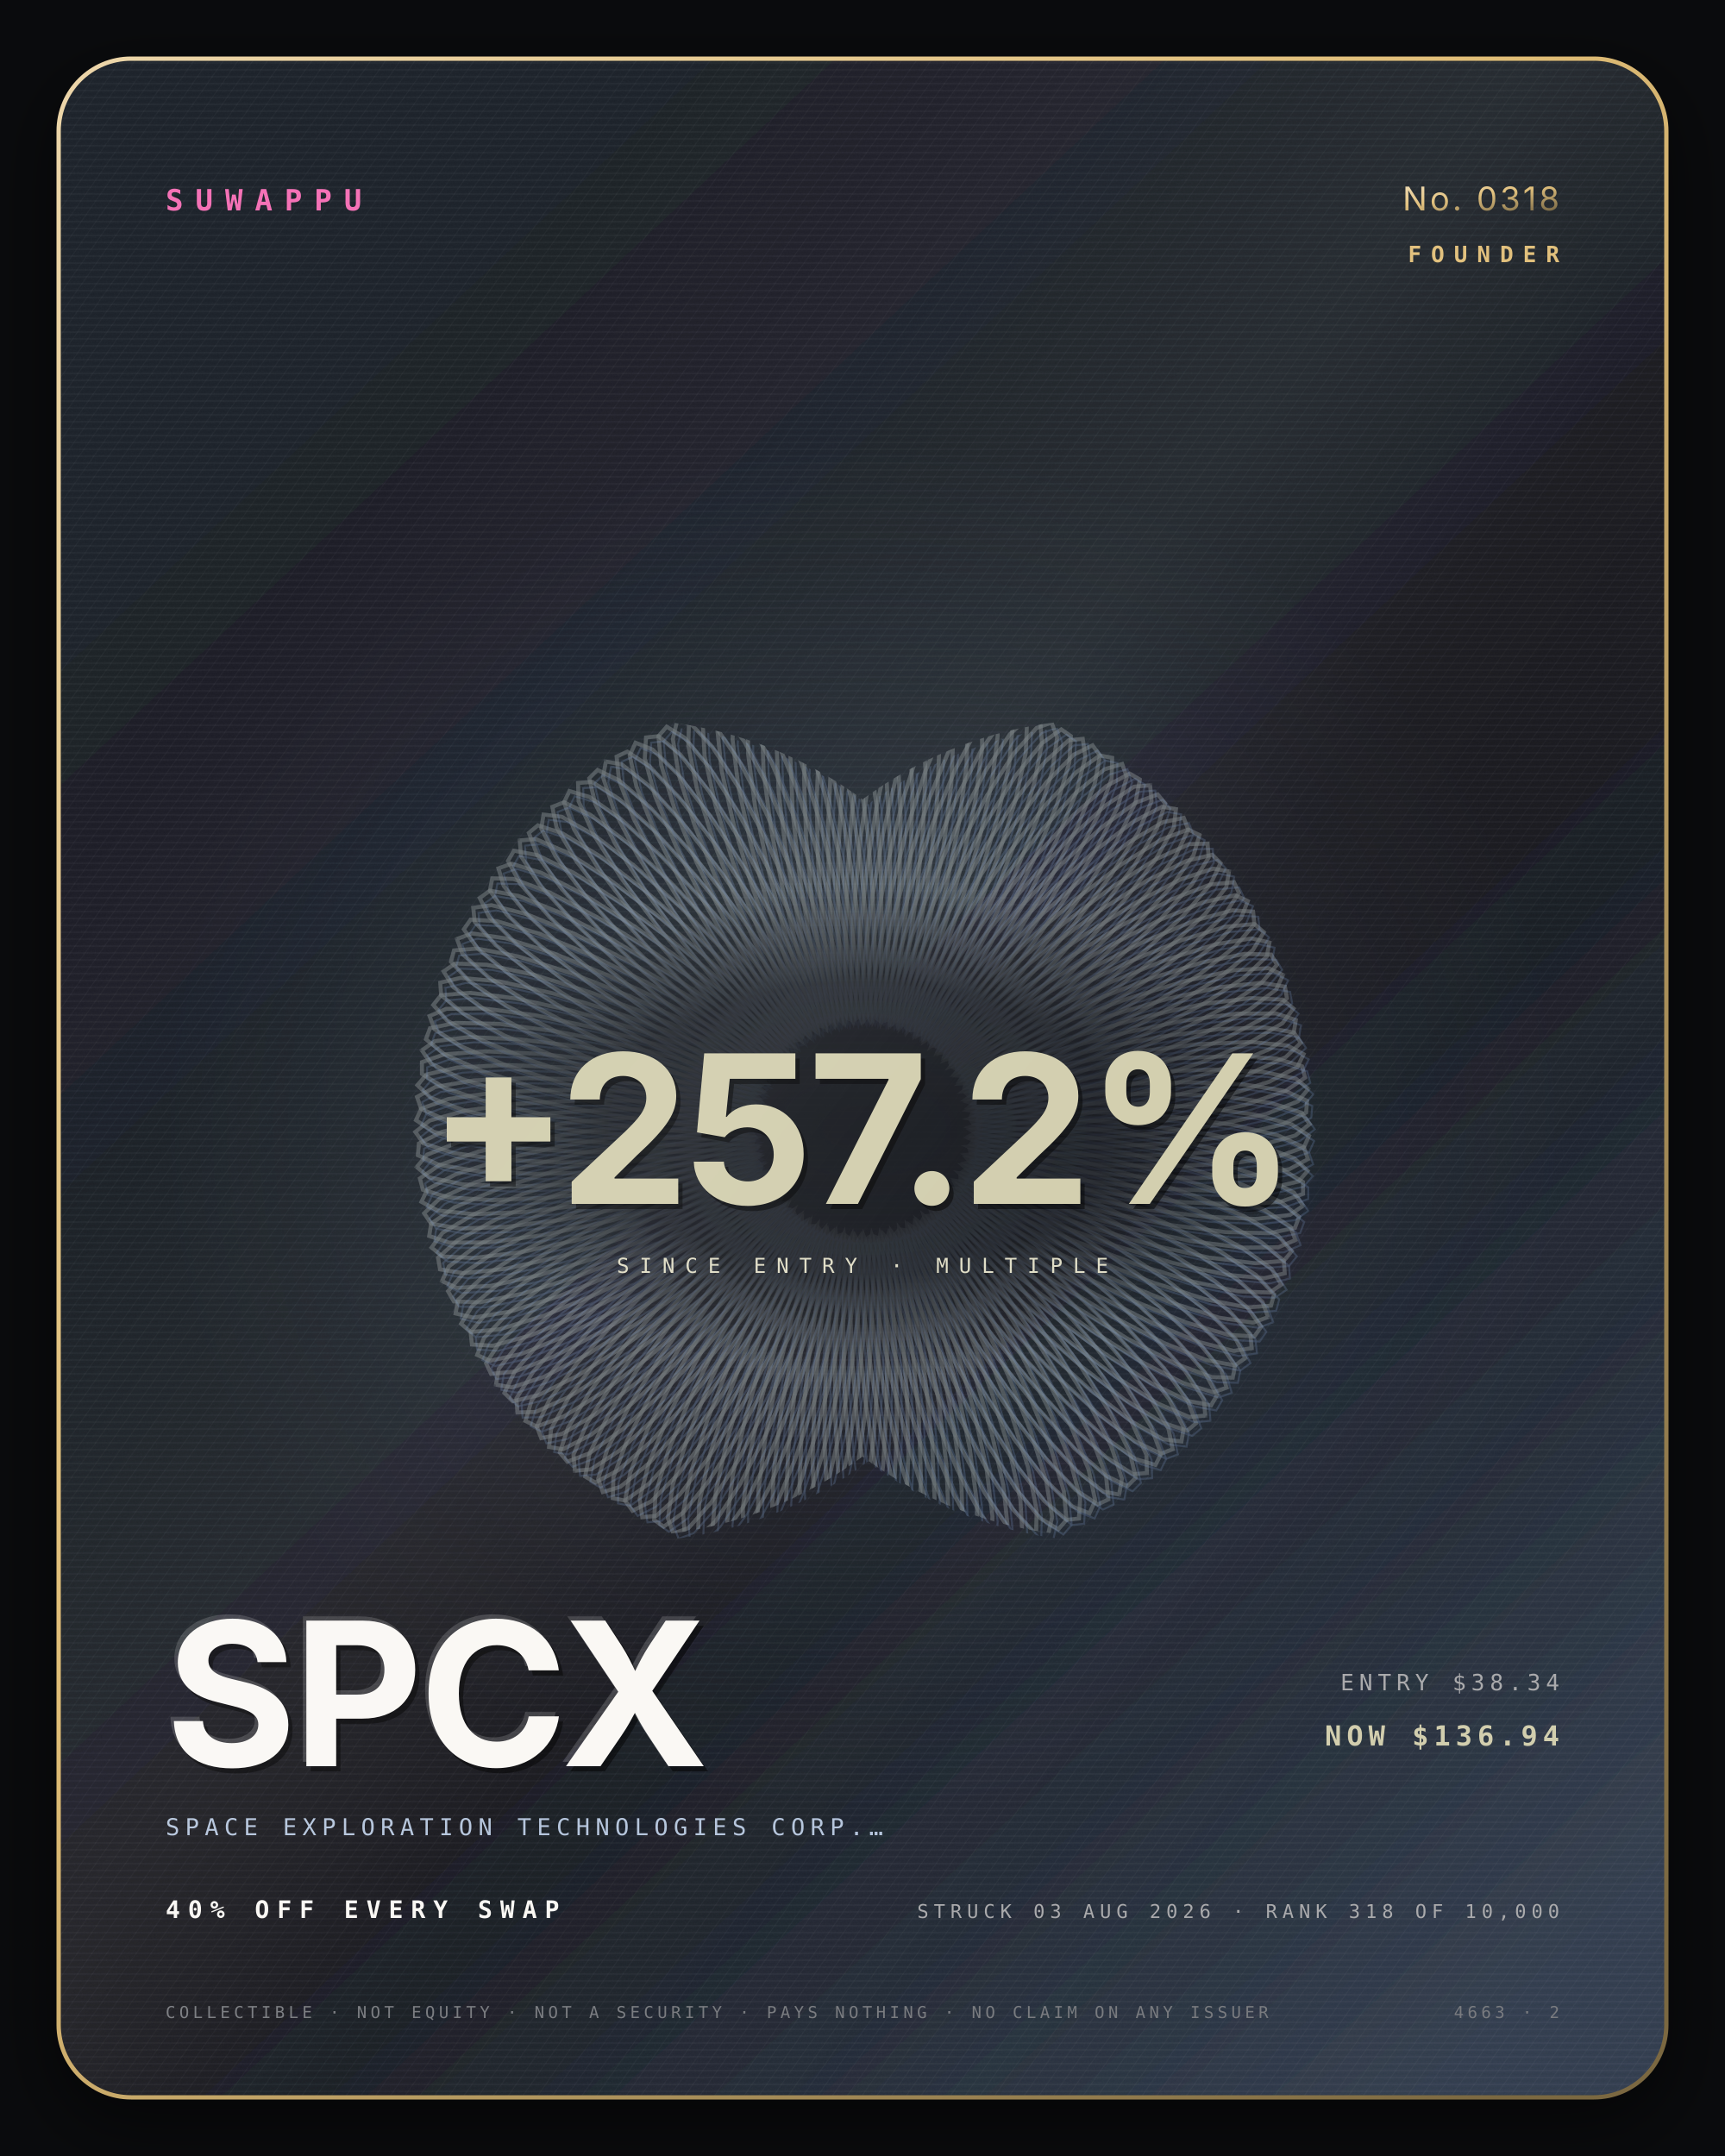
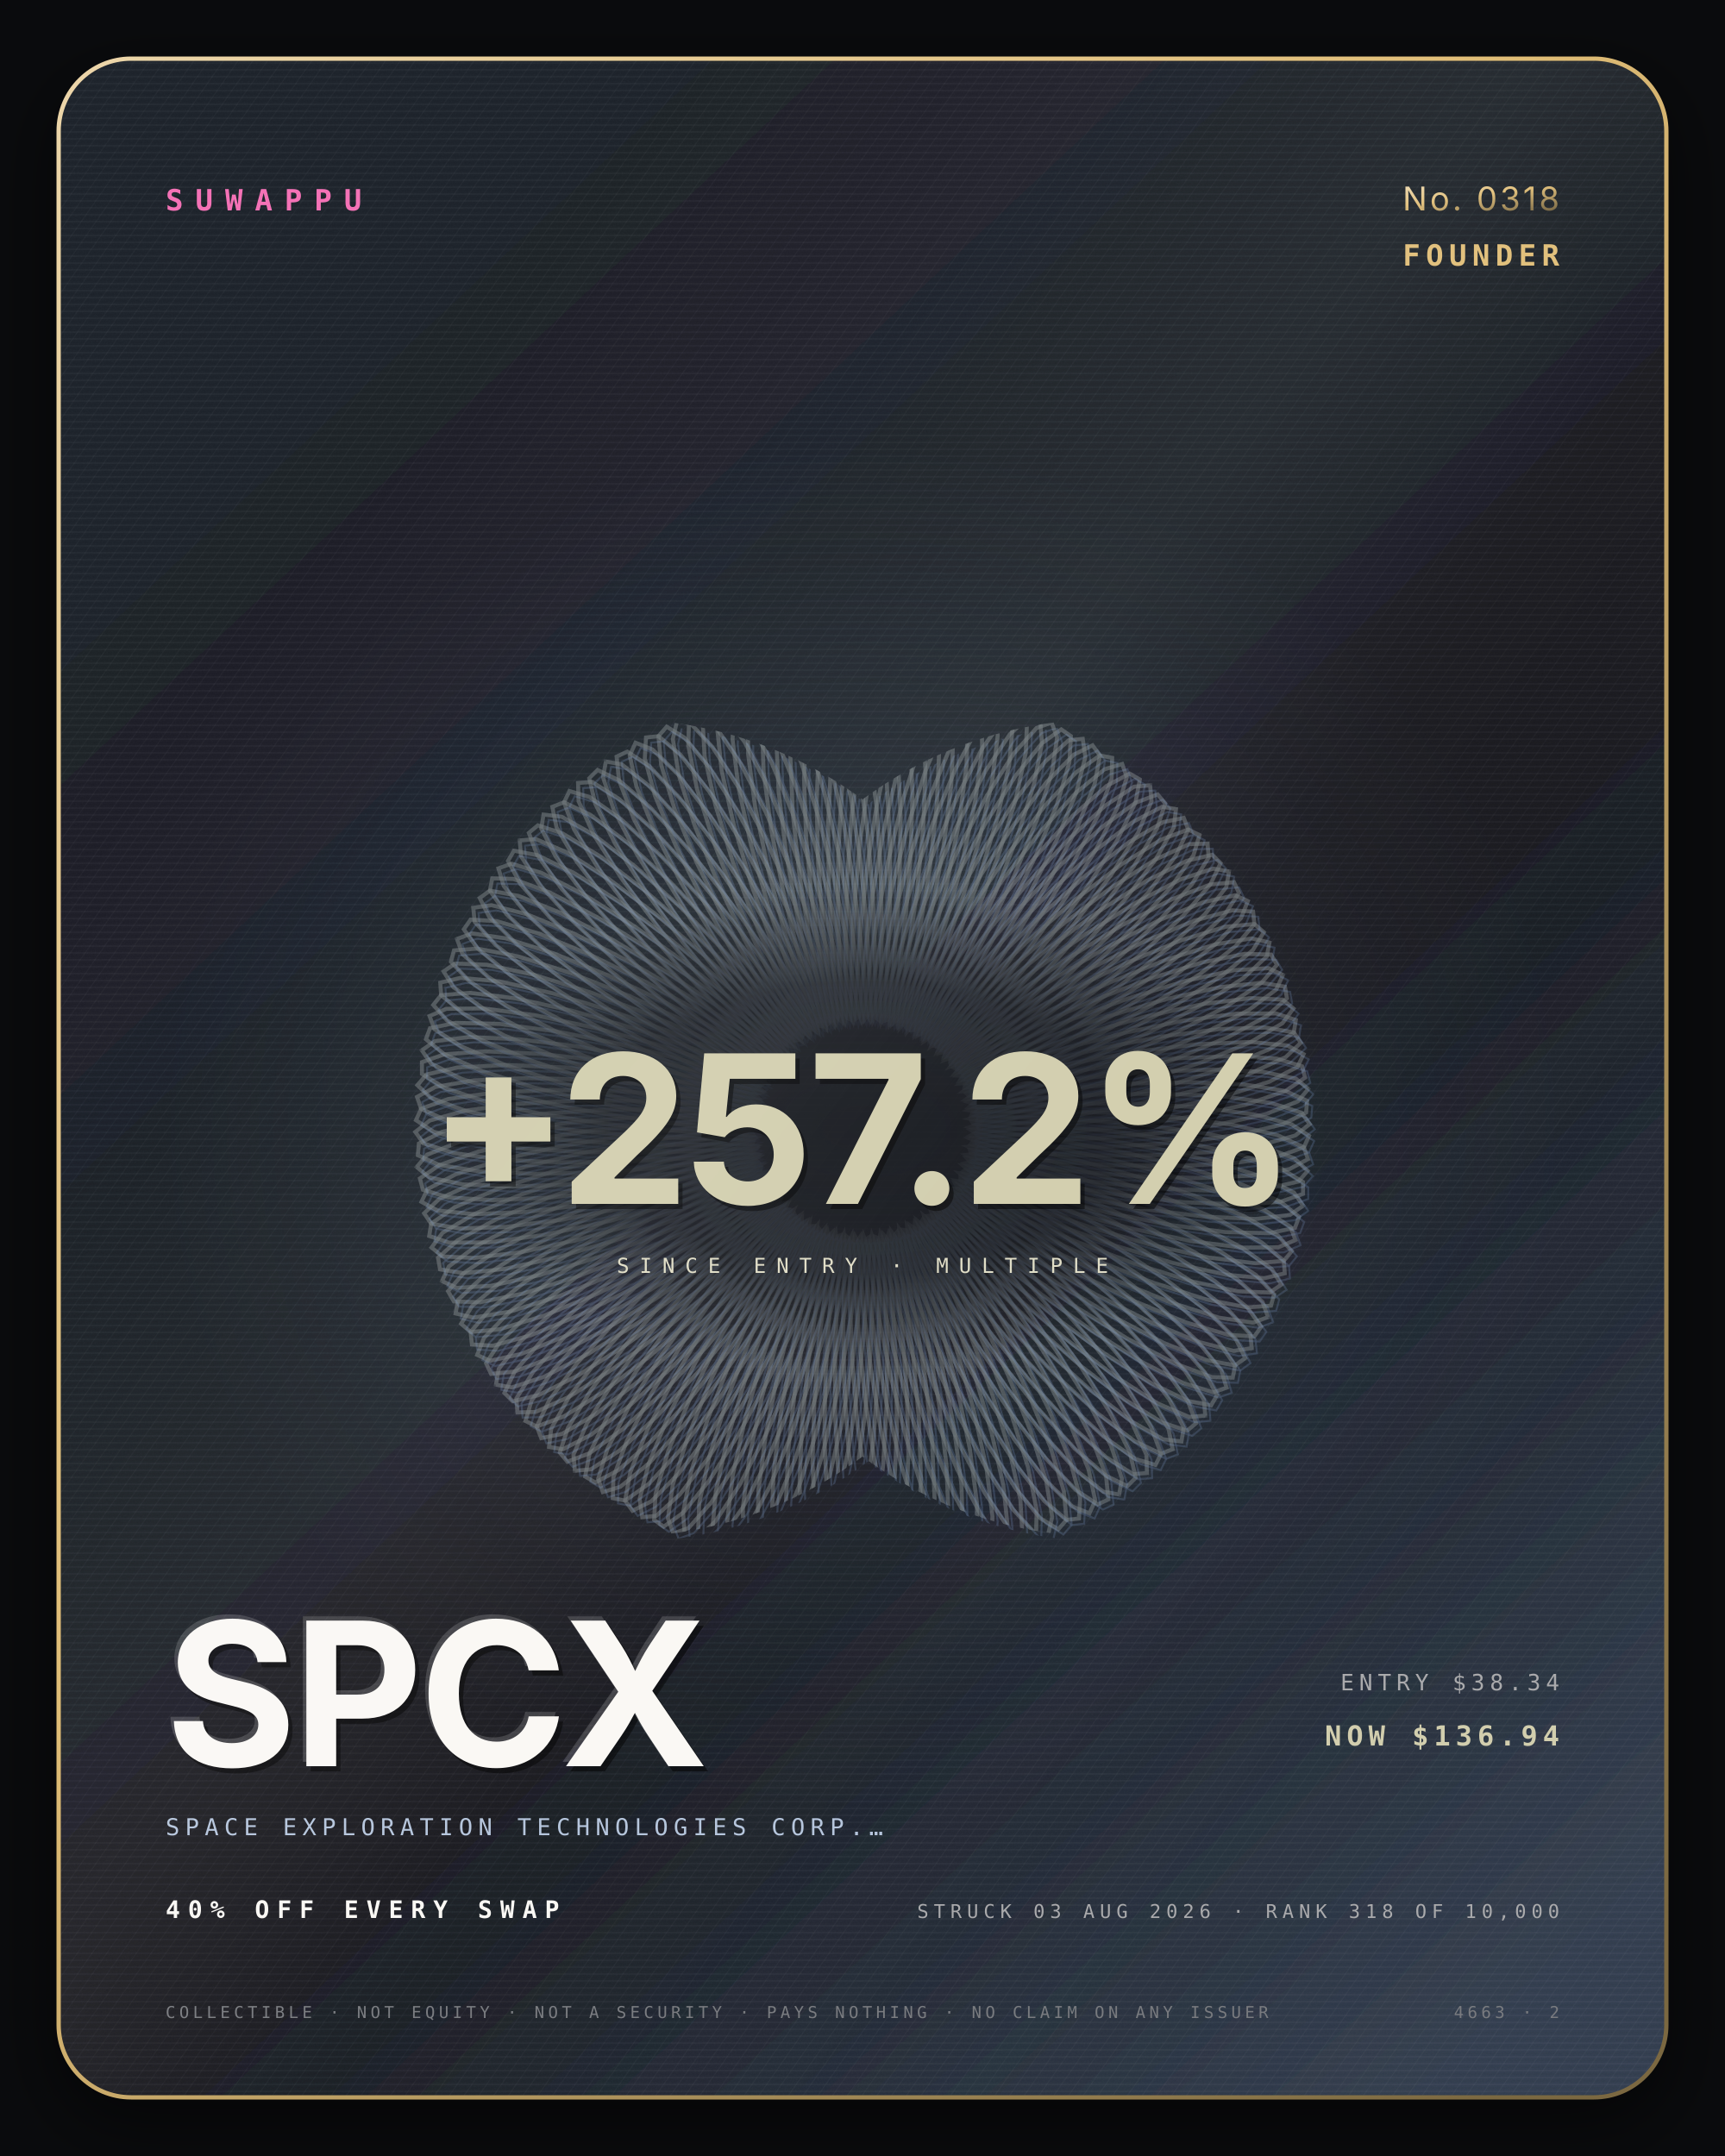
<svg xmlns="http://www.w3.org/2000/svg" width="1000" height="1250" viewBox="0 0 1000 1250" role="img" aria-label="SPCX position card">
  <defs>
    <clipPath id="cut">
      <circle cx="359" cy="654" r="237" />
      <circle cx="641" cy="654" r="237" />
    </clipPath>
    <clipPath id="card">
      <rect x="34" y="34" width="932" height="1182" rx="42" />
    </clipPath>
    <linearGradient id="mgrad" x1="0" y1="0" x2="0.9" y2="1">
      <stop offset="0" stop-color="#ecd6aa" />
      <stop offset="0.45" stop-color="#e0bd76" />
      <stop offset="1" stop-color="#7b6841" />
    </linearGradient>
    <linearGradient id="sheen" x1="0" y1="0" x2="1" y2="1">
      <stop offset="0.22" stop-color="#ffffff" stop-opacity="0" />
      <stop offset="0.46" stop-color="#ffffff" stop-opacity="0.065" />
      <stop offset="0.58" stop-color="#ffffff" stop-opacity="0.015" />
      <stop offset="0.80" stop-color="#ffffff" stop-opacity="0" />
    </linearGradient>
    <pattern id="brush" width="1000" height="4" patternUnits="userSpaceOnUse">
      <line x1="0" y1="0.5" x2="1000" y2="0.5" stroke="#ffffff" stroke-opacity="0.028" stroke-width="1" />
      <line x1="0" y1="2.5" x2="1000" y2="2.5" stroke="#000000" stroke-opacity="0.020" stroke-width="1" />
    </pattern>
    <filter id="drop" x="-6%" y="-6%" width="112%" height="112%">
      <feDropShadow dx="0" dy="14" stdDeviation="20" flood-color="#000000" flood-opacity="0.55" />
    </filter>
    <filter id="grain">
      <feTurbulence type="fractalNoise" baseFrequency="0.9" numOctaves="2" seed="7" stitchTiles="stitch" />
      <feColorMatrix type="matrix" values="0 0 0 0 0.5 0 0 0 0 0.5 0 0 0 0 0.5 0 0 0 0.04 0" />
    </filter>
+     <radialGradient id="fadeg" gradientUnits="userSpaceOnUse" cx="500.0" cy="654" r="259.44">
+       <stop offset="0.55" stop-color="#ffffff" />
+       <stop offset="1" stop-color="#000000" />
+     </radialGradient>
+     <mask id="fade">
+       <circle cx="500.0" cy="654" r="259.44" fill="url(#fadeg)" />
+     </mask>
    <radialGradient id="vig" cx="0.5" cy="0.42" r="0.75">
      <stop offset="0.55" stop-color="#000000" stop-opacity="0" />
      <stop offset="1" stop-color="#000000" stop-opacity="0.34" />
    </radialGradient>
    <path id="e1" d="M759.4 654.0L752.8 660.6L733.8 666.3L705.0 670.1L670.2 671.9L634.2 671.7L601.6 670.1L576.9 668.2L563.0 667.4L561.7 668.8L572.9 673.5L594.7 682.1L624.0 694.3L656.5 709.4L687.6 726.0L713.0 742.2L729.2 756.1L734.0 765.6L726.9 769.6L708.7 767.3L682.0 759.1L650.3 746.1L617.7 730.4L588.3 714.7L565.6 701.7L552.1 693.9L548.8 693.5L555.5 701.4L570.5 717.5L591.1 740.4L613.7 767.7L635.0 796.3L651.8 822.6L661.5 843.1L662.9 855.2L655.9 857.2L641.4 848.7L621.5 830.8L598.8 806.1L576.0 778.0L555.8 750.6L540.2 728.0L530.5 713.8L526.9 710.3L528.8 718.7L534.9 738.2L543.3 766.7L552.0 800.8L559.1 836.0L563.3 867.7L563.7 891.8L560.3 905.1L553.5 905.7L544.4 893.5L534.2 870.1L524.3 838.8L515.7 803.7L509.1 769.7L504.6 741.5L501.8 722.8L500.0 716.3L498.2 722.8L495.4 741.5L490.9 769.7L484.3 803.7L475.7 838.8L465.8 870.1L455.6 893.5L446.5 905.7L439.7 905.1L436.3 891.8L436.7 867.7L440.9 836.0L448.0 800.8L456.7 766.7L465.1 738.2L471.2 718.7L473.1 710.3L469.5 713.8L459.8 728.0L444.2 750.6L424.0 778.0L401.2 806.1L378.5 830.8L358.6 848.7L344.1 857.2L337.1 855.2L338.5 843.1L348.2 822.6L365.0 796.3L386.3 767.7L408.9 740.4L429.5 717.5L444.5 701.4L451.2 693.5L447.9 693.9L434.4 701.7L411.7 714.7L382.3 730.4L349.7 746.1L318.0 759.1L291.3 767.3L273.1 769.6L266.0 765.6L270.8 756.1L287.0 742.2L312.4 726.0L343.5 709.4L376.0 694.3L405.3 682.1L427.1 673.5L438.3 668.8L437.0 667.4L423.1 668.2L398.4 670.1L365.8 671.7L329.8 671.9L295.0 670.1L266.2 666.3L247.2 660.6L240.6 654.0L247.2 647.4L266.2 641.7L295.0 637.9L329.8 636.1L365.8 636.3L398.4 637.9L423.1 639.8L437.0 640.6L438.3 639.2L427.1 634.5L405.3 625.9L376.0 613.7L343.5 598.6L312.4 582.0L287.0 565.8L270.8 551.9L266.0 542.4L273.1 538.4L291.3 540.7L318.0 548.9L349.7 561.9L382.3 577.6L411.7 593.3L434.4 606.3L447.9 614.1L451.2 614.5L444.5 606.6L429.5 590.5L408.9 567.6L386.3 540.3L365.0 511.7L348.2 485.4L338.5 464.9L337.1 452.8L344.1 450.8L358.6 459.3L378.5 477.2L401.2 501.9L424.0 530.0L444.2 557.4L459.8 580.0L469.5 594.2L473.1 597.7L471.2 589.3L465.1 569.8L456.7 541.3L448.0 507.2L440.9 472.0L436.7 440.3L436.3 416.2L439.7 402.9L446.5 402.3L455.6 414.5L465.8 437.9L475.7 469.2L484.3 504.3L490.9 538.3L495.4 566.5L498.2 585.2L500.0 591.7L501.8 585.2L504.6 566.5L509.1 538.3L515.7 504.3L524.3 469.2L534.2 437.9L544.4 414.5L553.5 402.3L560.3 402.9L563.7 416.2L563.3 440.3L559.1 472.0L552.0 507.2L543.3 541.3L534.9 569.8L528.8 589.3L526.9 597.7L530.5 594.2L540.2 580.0L555.8 557.4L576.0 530.0L598.8 501.9L621.5 477.2L641.4 459.3L655.9 450.8L662.9 452.8L661.5 464.9L651.8 485.4L635.0 511.7L613.7 540.3L591.1 567.6L570.5 590.5L555.5 606.6L548.8 614.5L552.1 614.1L565.6 606.3L588.3 593.3L617.7 577.6L650.3 561.9L682.0 548.9L708.7 540.7L726.9 538.4L734.0 542.4L729.2 551.9L713.0 565.8L687.6 582.0L656.5 598.6L624.0 613.7L594.7 625.9L572.9 634.5L561.7 639.2L563.0 640.6L576.9 639.8L601.6 637.9L634.2 636.3L670.2 636.1L705.0 637.9L733.8 641.7L752.8 647.4L759.4 654.0" />
    <linearGradient id="plate" x1="0.1" y1="0" x2="0.85" y2="1">
      <stop offset="0" stop-color="#1e232c" />
      <stop offset="0.62" stop-color="#14171d" />
      <stop offset="1" stop-color="#333e4f" />
    </linearGradient>
    <radialGradient id="bloom" cx="0.5" cy="0.5" r="0.5">
      <stop offset="0" stop-color="#c3bf95" stop-opacity="0.12" />
      <stop offset="0.5" stop-color="#7d9cc9" stop-opacity="0.06" />
      <stop offset="1" stop-color="#7d9cc9" stop-opacity="0" />
    </radialGradient>
    <radialGradient id="clear" cx="0.5" cy="0.5" r="0.5">
      <stop offset="0" stop-color="#14171d" stop-opacity="0.90" />
      <stop offset="0.6" stop-color="#14171d" stop-opacity="0.74" />
      <stop offset="1" stop-color="#14171d" stop-opacity="0" />
    </radialGradient>
    <pattern id="hatch" width="7" height="7" patternUnits="userSpaceOnUse" patternTransform="rotate(35)">
      <line x1="0" y1="0" x2="0" y2="7" stroke="#ffffff" stroke-opacity="0.030" stroke-width="1" />
    </pattern>
  </defs>
  <rect width="1000" height="1250" fill="#0a0b0d" />
  <rect x="34" y="34" width="932" height="1182" rx="42" fill="url(#plate)" filter="url(#drop)" />
  <g clip-path="url(#card)">
    <rect width="1000" height="1250" fill="url(#hatch)" />
    <rect width="1000" height="1250" fill="url(#brush)" />
    <rect width="1000" height="1250" filter="url(#grain)" />
    <ellipse cx="500.0" cy="654" rx="409.44" ry="399.44" fill="url(#bloom)" />
    <g clip-path="url(#cut)" stroke="#9ba3a4" fill="none" stroke-width="2.3" opacity="0.66">
      <use href="#e1" transform="rotate(235.00 500.0 654)" opacity="0.34" />
      <use href="#e1" transform="rotate(250.00 500.0 654)" opacity="0.34" />
      <use href="#e1" transform="rotate(265.00 500.0 654)" opacity="0.34" />
      <use href="#e1" transform="rotate(280.00 500.0 654)" opacity="0.34" />
      <use href="#e1" transform="rotate(295.00 500.0 654)" opacity="0.34" />
      <use href="#e1" transform="rotate(310.00 500.0 654)" opacity="0.34" />
      <use href="#e1" transform="rotate(325.00 500.0 654)" opacity="0.34" />
      <use href="#e1" transform="rotate(340.00 500.0 654)" opacity="0.34" />
      <use href="#e1" transform="rotate(355.00 500.0 654)" opacity="0.34" />
      <use href="#e1" transform="rotate(370.00 500.0 654)" opacity="0.34" />
      <use href="#e1" transform="rotate(385.00 500.0 654)" opacity="0.34" />
      <use href="#e1" transform="rotate(400.00 500.0 654)" opacity="0.34" />
      <use href="#e1" transform="rotate(415.00 500.0 654)" opacity="0.34" />
      <use href="#e1" transform="rotate(430.00 500.0 654)" opacity="0.34" />
      <use href="#e1" transform="rotate(445.00 500.0 654)" opacity="0.34" />
      <use href="#e1" transform="rotate(460.00 500.0 654)" opacity="0.34" />
      <use href="#e1" transform="rotate(475.00 500.0 654)" opacity="0.34" />
      <use href="#e1" transform="rotate(490.00 500.0 654)" opacity="0.34" />
      <use href="#e1" transform="rotate(505.00 500.0 654)" opacity="0.34" />
      <use href="#e1" transform="rotate(520.00 500.0 654)" opacity="0.34" />
      <use href="#e1" transform="rotate(535.00 500.0 654)" opacity="0.34" />
      <use href="#e1" transform="rotate(550.00 500.0 654)" opacity="0.34" />
      <use href="#e1" transform="rotate(565.00 500.0 654)" opacity="0.34" />
      <use href="#e1" transform="rotate(580.00 500.0 654)" opacity="0.34" />
    </g>
    <g clip-path="url(#cut)" stroke="#7d9cc9" fill="none" stroke-width="1.1" opacity="0.40" transform="translate(3 3)">
      <use href="#e1" transform="rotate(235.00 500.0 654)" opacity="0.34" />
      <use href="#e1" transform="rotate(250.00 500.0 654)" opacity="0.34" />
      <use href="#e1" transform="rotate(265.00 500.0 654)" opacity="0.34" />
      <use href="#e1" transform="rotate(280.00 500.0 654)" opacity="0.34" />
      <use href="#e1" transform="rotate(295.00 500.0 654)" opacity="0.34" />
      <use href="#e1" transform="rotate(310.00 500.0 654)" opacity="0.34" />
      <use href="#e1" transform="rotate(325.00 500.0 654)" opacity="0.34" />
      <use href="#e1" transform="rotate(340.00 500.0 654)" opacity="0.34" />
      <use href="#e1" transform="rotate(355.00 500.0 654)" opacity="0.34" />
      <use href="#e1" transform="rotate(370.00 500.0 654)" opacity="0.34" />
      <use href="#e1" transform="rotate(385.00 500.0 654)" opacity="0.34" />
      <use href="#e1" transform="rotate(400.00 500.0 654)" opacity="0.34" />
      <use href="#e1" transform="rotate(415.00 500.0 654)" opacity="0.34" />
      <use href="#e1" transform="rotate(430.00 500.0 654)" opacity="0.34" />
      <use href="#e1" transform="rotate(445.00 500.0 654)" opacity="0.34" />
      <use href="#e1" transform="rotate(460.00 500.0 654)" opacity="0.34" />
      <use href="#e1" transform="rotate(475.00 500.0 654)" opacity="0.34" />
      <use href="#e1" transform="rotate(490.00 500.0 654)" opacity="0.34" />
      <use href="#e1" transform="rotate(505.00 500.0 654)" opacity="0.34" />
      <use href="#e1" transform="rotate(520.00 500.0 654)" opacity="0.34" />
      <use href="#e1" transform="rotate(535.00 500.0 654)" opacity="0.34" />
      <use href="#e1" transform="rotate(550.00 500.0 654)" opacity="0.34" />
      <use href="#e1" transform="rotate(565.00 500.0 654)" opacity="0.34" />
      <use href="#e1" transform="rotate(580.00 500.0 654)" opacity="0.34" />
    </g>
    <text x="96" y="122" font-family="'Geist Mono','SFMono-Regular',Menlo,Consolas,'DejaVu Sans Mono',monospace" font-size="17" font-weight="bold" letter-spacing="7.0" fill="#f472b6" text-anchor="start">SUWAPPU</text>
    <text x="904" y="122" font-family="Geist,'Inter',system-ui,-apple-system,'Liberation Sans',Arial,sans-serif" font-size="19" fill="url(#mgrad)" text-anchor="end" letter-spacing="1.6">No. 0318</text>
-     <text x="904" y="152" font-family="'Geist Mono','SFMono-Regular',Menlo,Consolas,'DejaVu Sans Mono',monospace" font-size="13" font-weight="bold" letter-spacing="5.5" fill="#e0bd76" text-anchor="end">FOUNDER</text>
+     <text x="904" y="154" font-family="'Geist Mono','SFMono-Regular',Menlo,Consolas,'DejaVu Sans Mono',monospace" font-size="17" font-weight="bold" letter-spacing="3.2" fill="#e0bd76" text-anchor="end">FOUNDER</text>
    <text x="98.5" y="1027" font-family="Geist,'Inter',system-ui,-apple-system,'Liberation Sans',Arial,sans-serif" font-size="116" font-weight="bold" letter-spacing="-2" fill="#000000" fill-opacity="0.55">SPCX</text>
    <text x="94" y="1021.5" font-family="Geist,'Inter',system-ui,-apple-system,'Liberation Sans',Arial,sans-serif" font-size="116" font-weight="bold" letter-spacing="-2" fill="#ffffff" fill-opacity="0.16">SPCX</text>
    <text x="96" y="1024" font-family="Geist,'Inter',system-ui,-apple-system,'Liberation Sans',Arial,sans-serif" font-size="116" font-weight="bold" letter-spacing="-2" fill="#faf8f4">SPCX</text>
    <text x="96" y="1064" font-family="'Geist Mono','SFMono-Regular',Menlo,Consolas,'DejaVu Sans Mono',monospace" font-size="13.5" font-weight="normal" letter-spacing="3.2" fill="#b5c5dc" text-anchor="start">SPACE EXPLORATION TECHNOLOGIES CORP.…</text>
    <text x="904" y="980" font-family="'Geist Mono','SFMono-Regular',Menlo,Consolas,'DejaVu Sans Mono',monospace" font-size="13" font-weight="normal" letter-spacing="3.0" fill="#aaaaac" text-anchor="end">ENTRY $38.34</text>
    <text x="904" y="1012" font-family="'Geist Mono','SFMono-Regular',Menlo,Consolas,'DejaVu Sans Mono',monospace" font-size="16" font-weight="bold" letter-spacing="3.0" fill="#d2ceae" text-anchor="end">NOW $136.94</text>
    <ellipse cx="500.0" cy="654" rx="248" ry="141" fill="url(#clear)" />
    <text x="502.5" y="701" font-family="Geist,'Inter',system-ui,-apple-system,'Liberation Sans',Arial,sans-serif" font-size="120" font-weight="bold" text-anchor="middle" letter-spacing="-3" fill="#000000" fill-opacity="0.5">+257.2%</text>
    <text x="500.0" y="698" font-family="Geist,'Inter',system-ui,-apple-system,'Liberation Sans',Arial,sans-serif" font-size="120" font-weight="bold" text-anchor="middle" letter-spacing="-3" fill="#d2ceae">+257.2%</text>
    <text x="500.0" y="738" font-family="'Geist Mono','SFMono-Regular',Menlo,Consolas,'DejaVu Sans Mono',monospace" font-size="12" font-weight="normal" letter-spacing="6.0" fill="#e0ddc6" text-anchor="middle">SINCE ENTRY · MULTIPLE</text>
    <text x="96" y="1112" font-family="'Geist Mono','SFMono-Regular',Menlo,Consolas,'DejaVu Sans Mono',monospace" font-size="14" font-weight="bold" letter-spacing="4.5" fill="#faf8f4" text-anchor="start">40% OFF EVERY SWAP</text>
    <text x="904" y="1112" font-family="'Geist Mono','SFMono-Regular',Menlo,Consolas,'DejaVu Sans Mono',monospace" font-size="11" font-weight="normal" letter-spacing="3.0" fill="#aaaaac" text-anchor="end">STRUCK 03 AUG 2026 · RANK 318 OF 10,000</text>
    <text x="96" y="1170" font-family="'Geist Mono','SFMono-Regular',Menlo,Consolas,'DejaVu Sans Mono',monospace" font-size="9.5" font-weight="normal" letter-spacing="2.2" fill="#797b7f" text-anchor="start">COLLECTIBLE · NOT EQUITY · NOT A SECURITY · PAYS NOTHING · NO CLAIM ON ANY ISSUER</text>
    <text x="904" y="1170" font-family="'Geist Mono','SFMono-Regular',Menlo,Consolas,'DejaVu Sans Mono',monospace" font-size="9.5" font-weight="normal" letter-spacing="2.2" fill="#797b7f" text-anchor="end">4663 · 2</text>
    <rect width="1000" height="1250" fill="url(#sheen)" />
  </g>
  <rect x="34" y="34" width="932" height="1182" rx="42" fill="none" stroke="url(#mgrad)" stroke-width="2.5" />
</svg>
